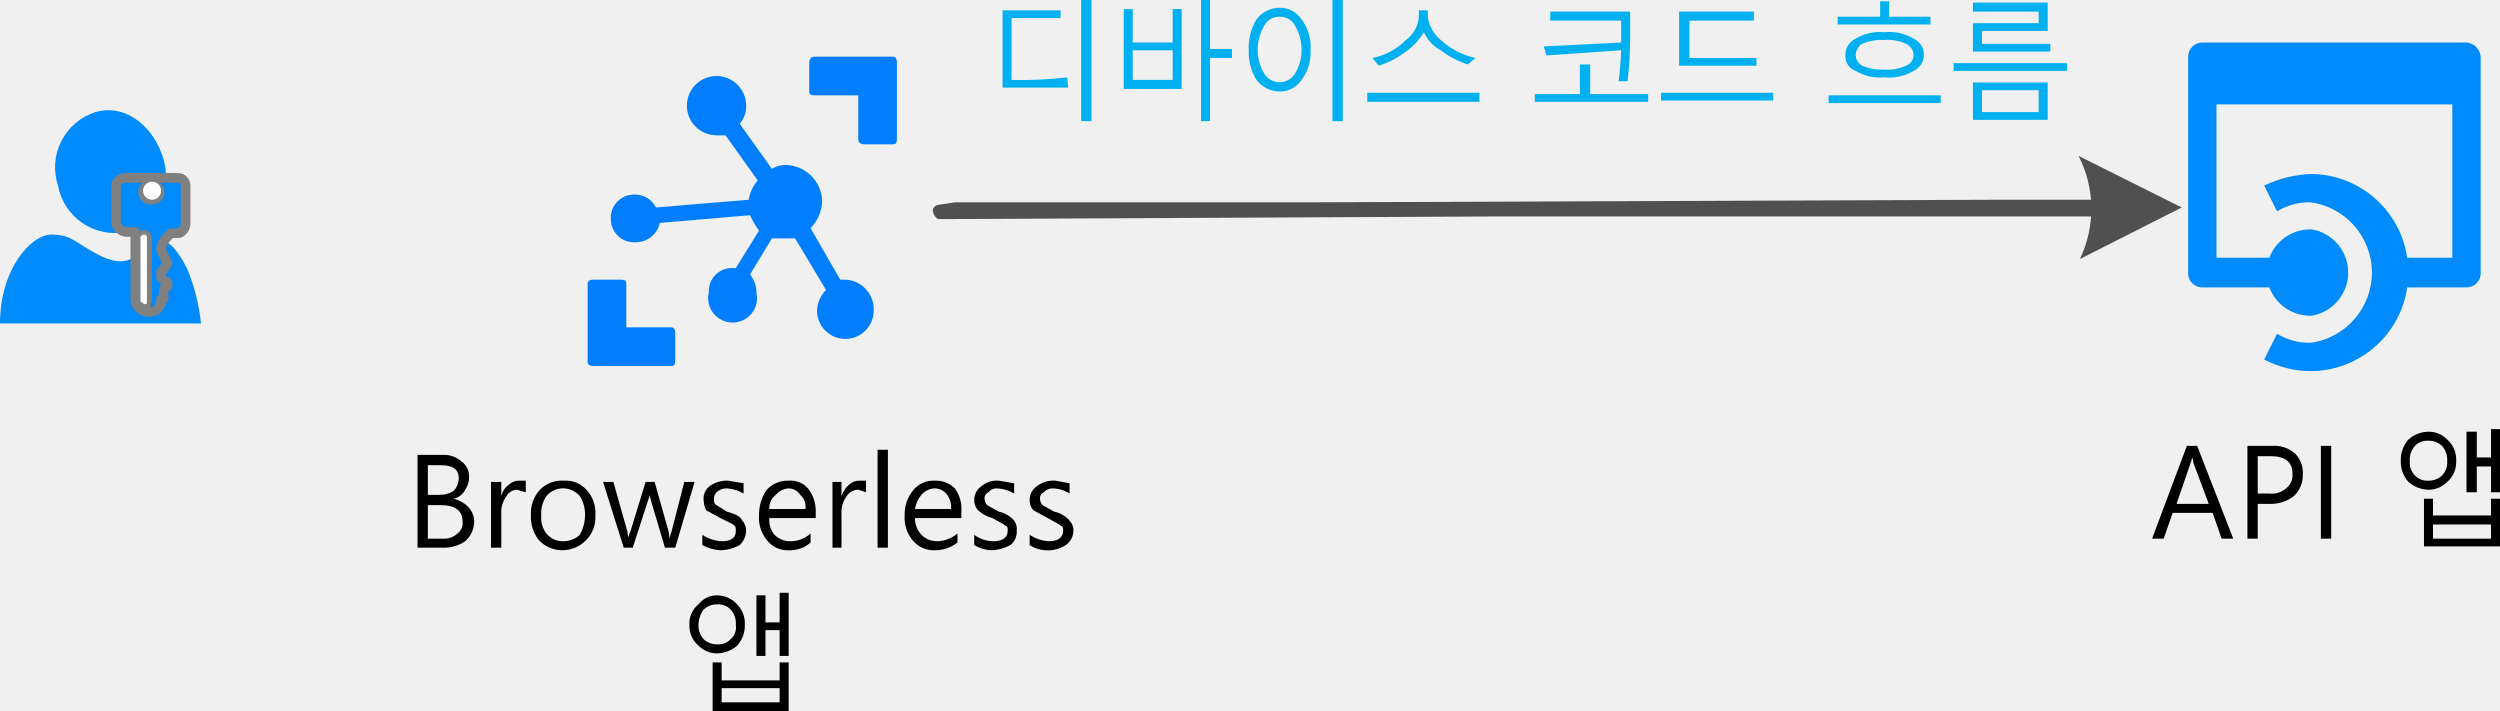
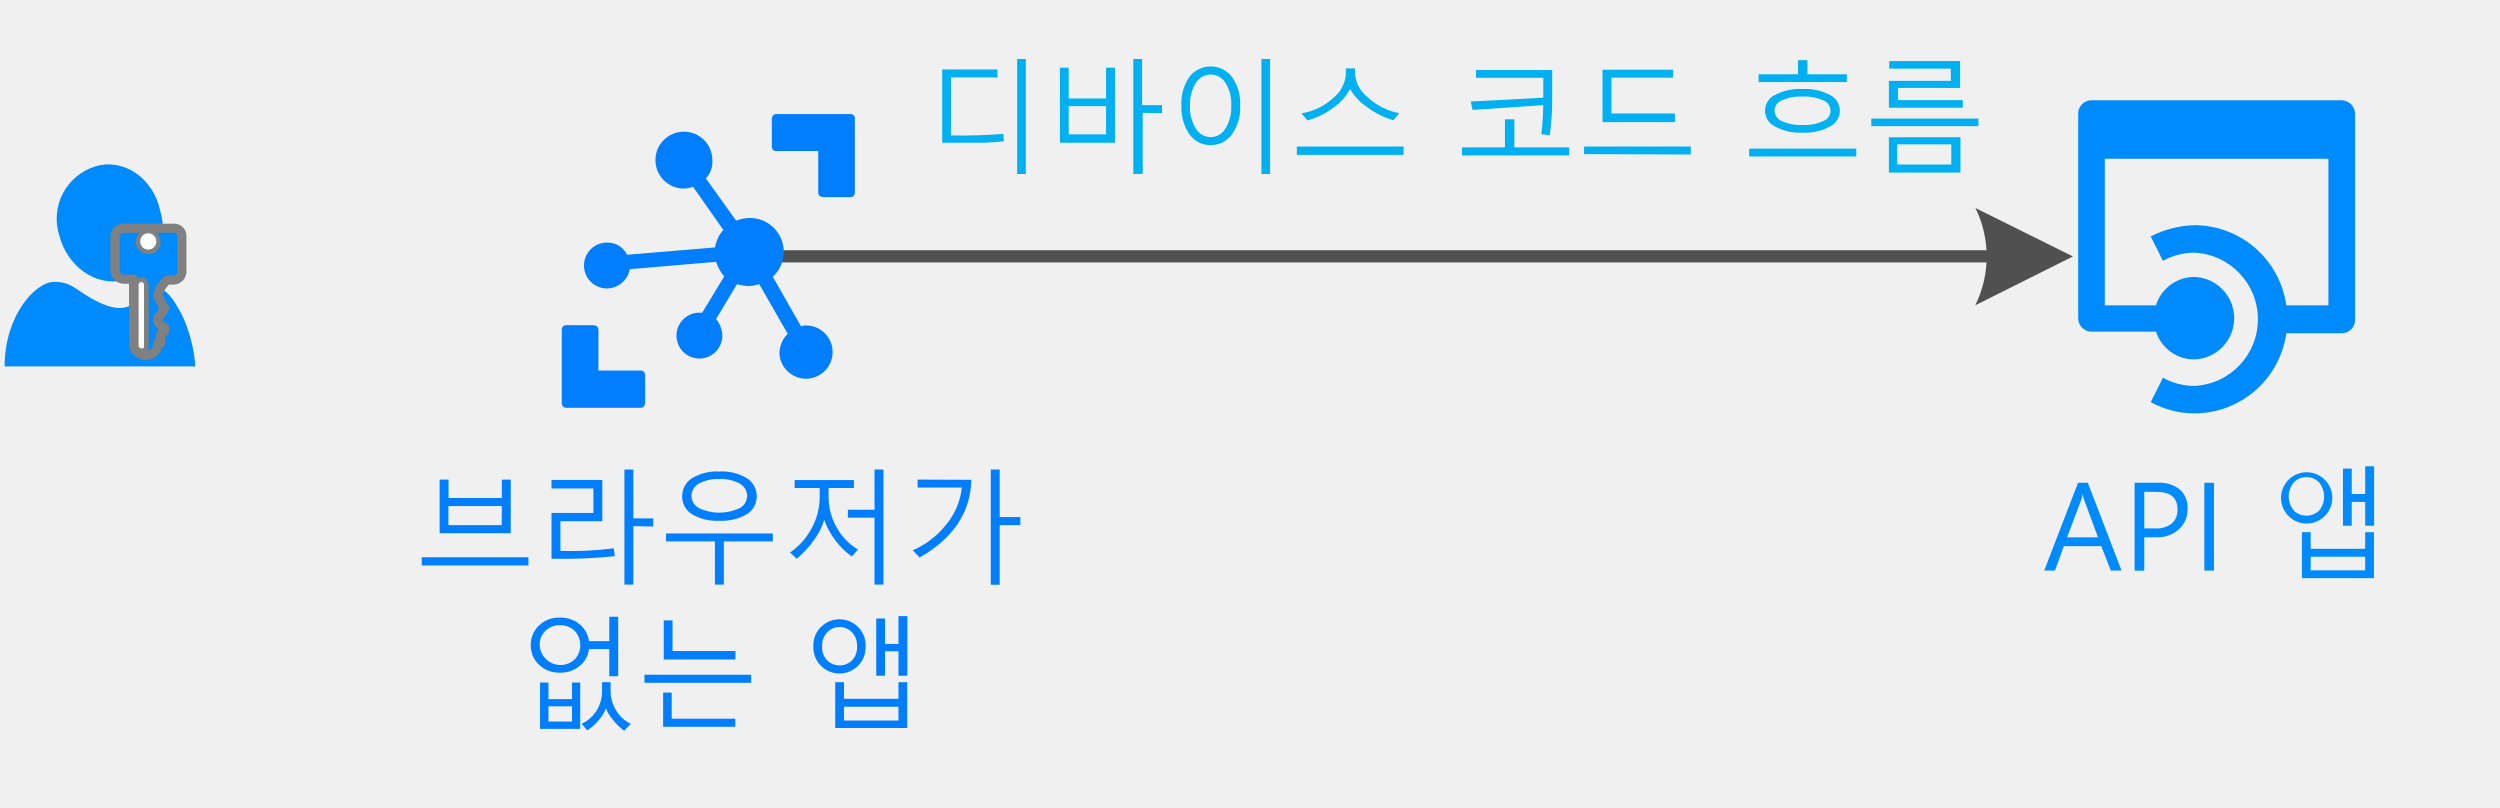
- <svg xmlns="http://www.w3.org/2000/svg" viewBox="0 0 194 55.1">
-   <path d="M69.7,9.3H63.6c-.3,0-.4.2-.4.5V12c0,.2.1.3.4.3H67v3.4c0,.3.2.4.5.4h2.2c.2,0,.3-.1.3-.4v-6C70,9.5,69.9,9.3,69.7,9.3Zm-17.2,21H49V26.9c0-.2-.1-.3-.4-.3H46.4c-.2,0-.4.1-.4.3V33c0,.2.2.3.4.3h6.1c.2,0,.3-.1.3-.4V30.7C52.8,30.5,52.7,30.3,52.5,30.3ZM66,26.6h-.4l-2.3-4a3.1,3.1,0,0,0,.9-2.1,2.9,2.9,0,0,0-2.8-2.8,2,2,0,0,0-1.1.3l-2.5-3.5a2,2,0,0,0,.5-1.5A2.3,2.3,0,1,0,56,15.4h.7l2.5,3.5a3,3,0,0,0-.7,1.5l-7.2.6a1.8,1.8,0,0,0-1.6-1,1.8,1.8,0,0,0-1.9,1.9,1.8,1.8,0,0,0,1.9,1.8,1.9,1.9,0,0,0,1.9-1.5l7-.6a7.5,7.5,0,0,0,.7,1.2l-1.8,2.9h-.2a1.8,1.8,0,0,0-1.9,1.9,1.9,1.9,0,1,0,3.7,0,2.2,2.2,0,0,0-.5-1.4l1.7-2.8h1.8l2.4,4a2.4,2.4,0,0,0-.7,1.6,2.2,2.2,0,1,0,4.4,0A2.3,2.3,0,0,0,66,26.6Z" transform="translate(-0.4 -4.9)" fill="#007efd" />
-   <path d="M7.8,13.6a4.5,4.5,0,0,0-2.9,5.7,4.5,4.5,0,0,0,5.3,3.6c2.3-.5,3.6-3.1,2.9-5.6S10.2,12.9,7.8,13.6Z" transform="translate(-0.4 -4.9)" fill="#008bfd" />
-   <path d="M12.8,23.6c-.5,0-.9.8-1.6,1.1s-1.3.9-3.1,0S6,23.1,4.4,23.1.4,25.8.4,30H16a15.1,15.1,0,0,0-1.1-4.3C13.8,23.6,13.2,23.6,12.8,23.6Z" transform="translate(-0.4 -4.9)" fill="#008bfd" />
-   <path d="M14.2,18.7H10.1c-.3,0-.7.3-.7.6v2.9a.9.9,0,0,0,.8.7h.7V28a1,1,0,0,0,1,1.1.9.9,0,0,0,1-1h.2v-.6a.4.4,0,0,1,.3-.4v-.3c-.3-.1-.5-.3-.5-.4V26l.2-.2.3-.5a3.3,3.3,0,0,1-.3-.6c-.1-.1-.1-.3-.2-.4v-.2a2.1,2.1,0,0,1,.8-1.1h.5c.3,0,.6-.4.6-.7v-3A.6.6,0,0,0,14.2,18.7Zm-2.4,9.5c0,.2,0,.3-.2.3s-.2-.2-.2-.3V23.4c0-.2.1-.3.2-.3s.2.2.2.3Zm.3-7.8a.6.6,0,0,1-.6-.6c0-.3.3-.7.6-.7a.8.8,0,0,1,.7.7C12.8,20.1,12.6,20.4,12.1,20.4Z" transform="translate(-0.4 -4.9)" fill="#008bfd" stroke="gray" stroke-linecap="round" stroke-linejoin="round" stroke-width="0.75" />
-   <path d="M11.6,28.5l-.3-.2v-5c0-.1.2-.2.3-.2a.2.2,0,0,1,.2.2v5.1C11.8,28.5,11.7,28.5,11.6,28.5Z" transform="translate(-0.4 -4.9)" fill="#fff" />
-   <ellipse cx="11.8" cy="14.8" rx="0.7" ry="0.7" fill="#fff" />
-   <path d="M191.8,8.2H171.3a1.1,1.1,0,0,0-1.1,1.1V26a1.1,1.1,0,0,0,1.1,1.2h5.2a3.4,3.4,0,0,0,3.3,2.2,3.4,3.4,0,0,0,0-6.7,3.4,3.4,0,0,0-3.3,2.2h-4.1V13h18.3V24.9h-3.5a7.6,7.6,0,0,0-7.4-6.5,9.2,9.2,0,0,0-3.7.9l1,2a4.8,4.8,0,0,1,2.6-.7,5.5,5.5,0,0,1,0,10.9,4.8,4.8,0,0,1-2.6-.7l-1,2a7.8,7.8,0,0,0,3.7.9,7.6,7.6,0,0,0,7.4-6.5h4.6a1.1,1.1,0,0,0,1.1-1.2V9.3A1.2,1.2,0,0,0,191.8,8.2Z" transform="translate(-0.4 -4.9)" fill="#008bfd" />
-   <path d="M161.7,17l8,4-7.9,4a9,9,0,0,0-.1-8" transform="translate(-0.4 -4.9)" fill="#505050" />
-   <path d="M162.7,21" transform="translate(-0.4 -4.9)" fill="#505050" />
-   <path d="M83.3,11.7H78.2v-6h4.5v.6H78.9v4.8a29.3,29.3,0,0,0,4.3-.2Zm1,2.6V4.9h.8v9.4Z" transform="translate(-0.4 -4.9)" fill="#00b0f0" />
-   <path d="M87.6,11.8V5.6h.7V8.2h3.1V5.6h.7v6.2Zm3.8-3H88.3v2.3h3.1Zm2.9.6v4.9h-.7V4.9h.7V8.7H96v.7Z" transform="translate(-0.4 -4.9)" fill="#00b0f0" />
-   <path d="M99.7,12a2.3,2.3,0,0,1-1.8-.9,4.1,4.1,0,0,1-.6-2.3,4.3,4.3,0,0,1,.6-2.4,2.3,2.3,0,0,1,1.8-.9,2,2,0,0,1,1.7.9,3.6,3.6,0,0,1,.7,2.4,3.5,3.5,0,0,1-.7,2.3A2,2,0,0,1,99.7,12Zm0-5.8a1.3,1.3,0,0,0-1.2.7A3.6,3.6,0,0,0,98,8.8a3.5,3.5,0,0,0,.5,1.8,1.4,1.4,0,0,0,2.4,0,3.5,3.5,0,0,0,.5-1.8,3.6,3.6,0,0,0-.5-1.9A1.3,1.3,0,0,0,99.7,6.2Zm4.1,8.1V4.9h.8v9.4Z" transform="translate(-0.4 -4.9)" fill="#00b0f0" />
-   <path d="M115.2,12.8h-8.7v-.7h8.7Zm-4.3-5.4a4.8,4.8,0,0,1-1.4,1.5,7.1,7.1,0,0,1-2.1,1.1l-.5-.6A5,5,0,0,0,109.5,8a2.4,2.4,0,0,0,1-1.8V5.7h.7v.5a2.8,2.8,0,0,0,1,1.8,5.8,5.8,0,0,0,2.7,1.4l-.6.5a7.1,7.1,0,0,1-2.1-1.1A2.9,2.9,0,0,1,110.9,7.4Z" transform="translate(-0.4 -4.9)" fill="#00b0f0" />
-   <path d="M119.5,12.8v-.6H123V9.9h.8v2.3h4.5v.6Zm7.2-1.6H126a23.2,23.2,0,0,0,.2-2.4l-5.8.4-.2-.7,6-.3V6.5h-5.5V5.8h6.2V8A30.5,30.5,0,0,1,126.7,11.2Z" transform="translate(-0.4 -4.9)" fill="#00b0f0" />
-   <path d="M129.3,12.7v-.6H138v.6Zm7.2-6.2h-5V9.4h5.2V10h-6V5.8h5.8Z" transform="translate(-0.4 -4.9)" fill="#00b0f0" />
-   <path d="M142.3,12.9v-.6H151v.6Zm.7-6.1V6.2h3.3V5h.7V6.2h3.2v.6Zm3.6,4.1a3.6,3.6,0,0,1-2.2-.5,1.2,1.2,0,0,1-.8-1.2,1.4,1.4,0,0,1,.8-1.3,3.6,3.6,0,0,1,2.2-.5,3.7,3.7,0,0,1,2.3.5,1.4,1.4,0,0,1,.8,1.3,1.4,1.4,0,0,1-.8,1.2A3.7,3.7,0,0,1,146.6,10.9Zm0-2.9a4,4,0,0,0-1.7.3,1.1,1.1,0,0,0-.5.9,1,1,0,0,0,.5.8,4,4,0,0,0,1.7.3,3.4,3.4,0,0,0,1.7-.3.9.9,0,0,0,.6-.8,1,1,0,0,0-.6-.9A3.4,3.4,0,0,0,146.6,8Z" transform="translate(-0.4 -4.9)" fill="#00b0f0" />
-   <path d="M152,10.4V9.8h8.8v.6Zm1.5,3.8V11.3h5.8v2.9Zm0-5.3V6.7h5.1V5.8h-5.1V5.1h5.8V7.3h-5.1v1h5.3v.6Zm5.1,3h-4.4v1.7h4.4Z" transform="translate(-0.4 -4.9)" fill="#00b0f0" />
-   <path d="M32.8,47.4V40.2h2a2,2,0,0,1,1.4.5,1.4,1.4,0,0,1,.6,1.2,1.7,1.7,0,0,1-.3,1,1.3,1.3,0,0,1-.9.7h0a2.4,2.4,0,0,1,1.1.6,1.7,1.7,0,0,1,.5,1.2,2.1,2.1,0,0,1-.7,1.5,2.9,2.9,0,0,1-1.7.5Zm.8-6.4v2.3h.9a2,2,0,0,0,1.1-.3,1.5,1.5,0,0,0,.4-1c0-.7-.5-1-1.4-1Zm0,3.1v2.6h1.2a1.5,1.5,0,0,0,1.1-.4,1,1,0,0,0,.4-.9c0-.9-.6-1.3-1.7-1.3Z" transform="translate(-0.4 -4.9)" />
-   <path d="M41.2,43.1l-.7-.2a1,1,0,0,0-.8.5,2.1,2.1,0,0,0-.4,1.4v2.6h-.8V42.3h.8v1.1h0a1.5,1.5,0,0,1,.6-.9,1.1,1.1,0,0,1,.8-.3h.5Z" transform="translate(-0.4 -4.9)" />
-   <path d="M41.6,44.9a2.7,2.7,0,0,1,.7-2,2.4,2.4,0,0,1,1.9-.7,2.1,2.1,0,0,1,1.7.7,2.6,2.6,0,0,1,.7,2,2.5,2.5,0,0,1-.7,1.9,2.6,2.6,0,0,1-1.9.8,2.5,2.5,0,0,1-1.8-.8A2.9,2.9,0,0,1,41.6,44.9Zm.8,0a2,2,0,0,0,.4,1.4,1.6,1.6,0,0,0,1.3.6,1.9,1.9,0,0,0,1.3-.5,3.3,3.3,0,0,0,.4-1.5,2.7,2.7,0,0,0-.4-1.5,1.7,1.7,0,0,0-2.6,0A2.4,2.4,0,0,0,42.4,44.9Z" transform="translate(-0.4 -4.9)" />
-   <path d="M54.3,42.3l-1.5,5.1H52l-1.1-3.7c0-.1-.1-.3-.1-.4h0a1,1,0,0,1-.1.4l-1.2,3.7h-.7l-1.6-5.1H48l1.1,3.9a.6.6,0,0,0,.1.4h0a.6.6,0,0,1,.1-.4l1.2-3.9h.7l1.1,3.9a1.3,1.3,0,0,0,.1.5h0a.9.9,0,0,1,.1-.5l1-3.9Z" transform="translate(-0.4 -4.9)" />
-   <path d="M54.9,46.4a3,3,0,0,0,1.5.5c.8,0,1.1-.3,1.1-.8s-.1-.3-.2-.5l-1-.5-1.1-.6a1.9,1.9,0,0,1-.2-.8,1.2,1.2,0,0,1,.5-1.1,2.3,2.3,0,0,1,1.4-.4l1.2.2v.8a2.8,2.8,0,0,0-1.3-.4,1.1,1.1,0,0,0-.8.3.8.8,0,0,0-.2.5c0,.2,0,.4.2.5l.8.5c.7.2,1.1.4,1.2.7a1.1,1.1,0,0,1,.3.8,1.6,1.6,0,0,1-.5,1.1,3.3,3.3,0,0,1-1.5.4,3.3,3.3,0,0,1-1.4-.4Z" transform="translate(-0.4 -4.9)" />
-   <path d="M63.7,45.1H60.1a1.8,1.8,0,0,0,.4,1.3,1.7,1.7,0,0,0,1.2.5,2.3,2.3,0,0,0,1.6-.6V47a2.4,2.4,0,0,1-1.7.6,2,2,0,0,1-1.7-.8,2.7,2.7,0,0,1-.6-1.9,3.4,3.4,0,0,1,.6-2,2.2,2.2,0,0,1,1.7-.7,1.8,1.8,0,0,1,1.5.6,2.8,2.8,0,0,1,.6,1.8Zm-.8-.7a1.2,1.2,0,0,0-.4-1.1,1.1,1.1,0,0,0-.9-.5,1.4,1.4,0,0,0-1,.5,1.3,1.3,0,0,0-.5,1.1Z" transform="translate(-0.4 -4.9)" />
-   <path d="M67.6,43.1l-.6-.2a1.1,1.1,0,0,0-.9.5,2.1,2.1,0,0,0-.4,1.4v2.6H65V42.3h.7v1.1h0a2,2,0,0,1,.6-.9,1.1,1.1,0,0,1,.8-.3h.5Z" transform="translate(-0.4 -4.9)" />
-   <path d="M68.5,47.4V39.8h.8v7.6Z" transform="translate(-0.4 -4.9)" />
-   <path d="M75,45.1H71.4a1.9,1.9,0,0,0,.5,1.3,1.7,1.7,0,0,0,1.2.5,2.5,2.5,0,0,0,1.6-.6V47a2.8,2.8,0,0,1-1.8.6,2.1,2.1,0,0,1-1.7-.8,2.7,2.7,0,0,1-.6-1.9,2.9,2.9,0,0,1,.7-2,2,2,0,0,1,1.6-.7,2.1,2.1,0,0,1,1.6.6,2.7,2.7,0,0,1,.5,1.8Zm-.8-.7a1.6,1.6,0,0,0-.3-1.1,1.2,1.2,0,0,0-1-.5,1.4,1.4,0,0,0-1,.5,2.3,2.3,0,0,0-.5,1.1Z" transform="translate(-0.4 -4.9)" />
-   <path d="M76,46.4a2.5,2.5,0,0,0,1.5.5c.7,0,1.1-.3,1.1-.8s-.1-.3-.3-.5l-.9-.5a2.7,2.7,0,0,1-1.1-.6,1.1,1.1,0,0,1-.3-.8,1.3,1.3,0,0,1,.6-1.1,1.8,1.8,0,0,1,1.3-.4l1.2.2v.8a2.8,2.8,0,0,0-1.3-.4.8.8,0,0,0-.7.3.5.5,0,0,0-.3.5.8.8,0,0,0,.2.5l.9.5a2.2,2.2,0,0,1,1.2.7,1.1,1.1,0,0,1,.2.8,1.3,1.3,0,0,1-.5,1.1,3.3,3.3,0,0,1-1.5.4,2.8,2.8,0,0,1-1.3-.4Z" transform="translate(-0.4 -4.9)" />
-   <path d="M80.3,46.4a3,3,0,0,0,1.5.5c.7,0,1.1-.3,1.1-.8s-.1-.3-.3-.5l-.9-.5-1.1-.6a1.1,1.1,0,0,1-.3-.8,1.3,1.3,0,0,1,.6-1.1,2.1,2.1,0,0,1,1.4-.4l1.1.2v.8a2.5,2.5,0,0,0-1.3-.4.9.9,0,0,0-.7.3.5.5,0,0,0-.3.5.8.8,0,0,0,.2.5l.9.5a2.2,2.2,0,0,1,1.2.7,1.1,1.1,0,0,1,.3.8,1.4,1.4,0,0,1-.6,1.1,2.6,2.6,0,0,1-2.8,0Z" transform="translate(-0.4 -4.9)" />
-   <path d="M56.1,55.6a2,2,0,0,1-1.5-.6,2,2,0,0,1-.7-1.6,1.9,1.9,0,0,1,.7-1.6,1.8,1.8,0,0,1,1.5-.7,2.1,2.1,0,0,1,1.5.7,2.1,2.1,0,0,1,.6,1.6,2.3,2.3,0,0,1-.6,1.6A2.4,2.4,0,0,1,56.1,55.6Zm0-3.8a1.5,1.5,0,0,0-1.1.4,2.1,2.1,0,0,0-.4,1.2,1.6,1.6,0,0,0,.4,1.1,1.5,1.5,0,0,0,1.1.4,1.3,1.3,0,0,0,1-.4,1.2,1.2,0,0,0,.4-1.1,1.6,1.6,0,0,0-.4-1.2A1.3,1.3,0,0,0,56.1,51.8Zm-.4,8.3V56.3h.7v1.4h4.5V56.3h.7v3.8Zm5.2-1.8H56.4v1.1h4.5Zm0-2.5v-2H59.8v2h-.7V51.1h.7v2.1h1.1V50.9h.7v4.9Z" transform="translate(-0.4 -4.9)" />
-   <path d="M173.7,46.7h-.9l-.7-2H169l-.7,2h-.9l2.7-7.2h.8ZM171.8,44l-1.2-3.2a.8.8,0,0,0-.1-.4h0a1,1,0,0,1-.1.4L169.3,44Z" transform="translate(-0.4 -4.9)" />
-   <path d="M175.6,44v2.7h-.8V39.5h1.9a2.4,2.4,0,0,1,1.8.6,2.1,2.1,0,0,1,.6,1.6,2.2,2.2,0,0,1-.7,1.7,2.9,2.9,0,0,1-1.9.6Zm0-3.7v2.9h.9a1.7,1.7,0,0,0,1.3-.4,1.3,1.3,0,0,0,.5-1.1c0-1-.6-1.4-1.7-1.4Z" transform="translate(-0.4 -4.9)" />
-   <path d="M181.3,46.7h-.8V39.5h.8Z" transform="translate(-0.4 -4.9)" />
-   <path d="M188.8,42.9a2.4,2.4,0,0,1-1.5-.6,2.3,2.3,0,0,1-.6-1.6,2.4,2.4,0,0,1,.6-1.7,2.4,2.4,0,0,1,1.5-.6,2,2,0,0,1,1.5.6,2.1,2.1,0,0,1,.7,1.7,2,2,0,0,1-.7,1.6A2,2,0,0,1,188.8,42.9Zm0-3.8a1.3,1.3,0,0,0-1,.4,1.6,1.6,0,0,0-.4,1.2,1.4,1.4,0,0,0,.4,1.1,1.3,1.3,0,0,0,1,.4,1.5,1.5,0,0,0,1.1-.4,1.4,1.4,0,0,0,.4-1.1,1.6,1.6,0,0,0-.4-1.2A1.5,1.5,0,0,0,188.8,39.1Zm-.3,8.2V43.6h.7v1.3h4.5V43.6h.7v3.7Zm5.2-1.7h-4.5v1.1h4.5Zm0-2.5v-2h-1.1v2h-.8V38.4h.8v2h1.1V38.2h.7v4.9Z" transform="translate(-0.4 -4.9)" />
-   <path d="M163.6,20.4h-8.4l-52.8.2H74.5l-1.3.2c-.2,0-.5.3-.4.5a.8.8,0,0,0,.4.6h.7l41.9-.2h47.8Z" transform="translate(-0.4 -4.9)" fill="#505050" />
+ <svg xmlns="http://www.w3.org/2000/svg" viewBox="0 0 204.71 66.15">
+   <line x1="62.13" y1="20.99" x2="163.68" y2="20.99" fill="none" stroke="#505050" stroke-miterlimit="10" />
+   <path d="M69.66,9.34H63.58c-.23,0-.38.15-.38.46V12a.35.35,0,0,0,.38.37H67v3.39c0,.23.15.38.45.38h2.18a.35.35,0,0,0,.37-.38v-6A.35.35,0,0,0,69.66,9.34Zm-17.19,21H49V27c0-.22-.15-.37-.45-.37H46.4A.35.35,0,0,0,46,27v6a.36.36,0,0,0,.38.39h6.07c.23,0,.38-.15.38-.46V30.72A.36.36,0,0,0,52.47,30.34Zm13.58-3.69a.9.9,0,0,0-.45.08l-2.32-4.07a2.77,2.77,0,0,0-1.88-4.81,3,3,0,0,0-1.12.22L57.8,14.61a2,2,0,0,0,.53-1.5A2.33,2.33,0,1,0,56,15.44a2.38,2.38,0,0,0,.75-.15l2.48,3.54a2.82,2.82,0,0,0-.68,1.43l-7.2.6a1.78,1.78,0,0,0-1.65-1,1.88,1.88,0,0,0,0,3.76,1.92,1.92,0,0,0,1.87-1.58l7.06-.6a3.74,3.74,0,0,0,.67,1.2L57.5,25.6h-.22a1.88,1.88,0,1,0,1.87,1.88,2.13,2.13,0,0,0-.52-1.35l1.72-2.86a4,4,0,0,0,1,.15,3.38,3.38,0,0,0,.82-.15l2.33,4.06a2.34,2.34,0,0,0-.68,1.58,2.18,2.18,0,1,0,2.25-2.26Z" fill="#007efd" />
+   <g style="isolation:isolate">
+     <path d="M34.53,46.3v-.67h8.74v.67ZM36,43.66V39.27h.73v1.51h4.36V39.27h.73v4.39Zm5.09-2.22H36.72V43h4.36Z" fill="#007efd" />
+     <path d="M45.16,45.75V42h3.43V40H45.16V39.3h4.16v3.38H45.89v2.43a27.41,27.41,0,0,0,4.36-.21l.1.64A40.58,40.58,0,0,1,45.16,45.75Zm6.7-2.67v4.79h-.73V38.45h.73v4h1.63v.66Z" fill="#007efd" />
+     <path d="M59.27,44.33v3.54h-.73V44.33h-4v-.65h8.74v.65Zm-.37-1.69a4,4,0,0,1-2.25-.54,1.68,1.68,0,0,1-.79-1.47,1.74,1.74,0,0,1,.8-1.47,3.88,3.88,0,0,1,2.24-.55,3.93,3.93,0,0,1,2.26.55,1.69,1.69,0,0,1,.8,1.47,1.67,1.67,0,0,1-.8,1.47A4,4,0,0,1,58.9,42.64Zm0-3.41a3.2,3.2,0,0,0-1.68.37,1.17,1.17,0,0,0-.6,1,1.15,1.15,0,0,0,.6,1,3.9,3.9,0,0,0,3.36,0,1.15,1.15,0,0,0,.6-1,1.17,1.17,0,0,0-.6-1A3.17,3.17,0,0,0,58.9,39.23Z" fill="#007efd" />
+     <path d="M69.75,45.57a6.35,6.35,0,0,1-2.26-3,5.16,5.16,0,0,1-.83,1.64,7.53,7.53,0,0,1-1.42,1.54l-.55-.51a5.54,5.54,0,0,0,1.78-2,5.28,5.28,0,0,0,.65-2.48v-.8H65.07v-.65h4.85v.65H67.85v.77a5,5,0,0,0,.67,2.48A4.88,4.88,0,0,0,70.25,45Zm1.86,2.3V42.39H69.43v-.65h2.18V38.45h.73v9.42Z" fill="#007efd" />
+     <path d="M79.54,39.29c-.07,2.68-1.48,4.79-4.24,6.36l-.56-.59a7,7,0,0,0,2.65-2,5.69,5.69,0,0,0,1.37-3.14H75.14v-.65ZM81.86,43v4.88h-.73V38.45h.73v3.89h1.69V43Z" fill="#007efd" />
+     <path d="M48.23,52.5h1.66v-2h.73v4.87h-.73V53.15H48.23a2.1,2.1,0,0,1-.79,1.4,2.42,2.42,0,0,1-1.59.53,2.34,2.34,0,0,1-1.71-.65,2.14,2.14,0,0,1-.68-1.61,2.17,2.17,0,0,1,.67-1.6,2.35,2.35,0,0,1,1.72-.65,2.42,2.42,0,0,1,1.59.53A2.14,2.14,0,0,1,48.23,52.5Zm-2.38-1.3a1.58,1.58,0,0,0-1.19.46,1.55,1.55,0,0,0-.47,1.16A1.71,1.71,0,0,0,47.06,54a1.72,1.72,0,0,0,0-2.34A1.63,1.63,0,0,0,45.85,51.2Zm-1.63,8.48V55.89h.69v1.36h1.93V55.89h.67v3.79Zm2.62-1.84H44.91v1.24h1.93Zm4.27,2a4.57,4.57,0,0,1-.92-.9,3.12,3.12,0,0,1-.57-.94A3.33,3.33,0,0,1,49,59a3.9,3.9,0,0,1-.92.81l-.45-.54a2.89,2.89,0,0,0,1.22-1.08,3,3,0,0,0,.45-1.61v-.72H50v.72a2.94,2.94,0,0,0,.45,1.59,2.82,2.82,0,0,0,1.2,1.1Z" fill="#007efd" />
+     <path d="M52.77,55.91v-.66h8.74v.66Zm1.53,3.6v-2.8H55v2.14h5.21v.66ZM54.35,54V50.8h.72v2.51h5.15V54Z" fill="#007efd" />
+     <path d="M68.74,55.15a2.14,2.14,0,0,1-2.14-2.21,2.1,2.1,0,0,1,.64-1.62,2.15,2.15,0,0,1,3,0,2.1,2.1,0,0,1,.64,1.62,2.14,2.14,0,0,1-2.14,2.21Zm0-3.81a1.4,1.4,0,0,0-1,.43,1.58,1.58,0,0,0-.42,1.17,1.5,1.5,0,0,0,.43,1.15,1.45,1.45,0,0,0,2,0,1.5,1.5,0,0,0,.43-1.15,1.58,1.58,0,0,0-.42-1.17A1.4,1.4,0,0,0,68.74,51.34Zm-.35,8.27V55.86h.72v1.36h4.46V55.86h.72v3.75Zm5.18-1.74H69.11V59h4.46Zm0-2.54v-2h-1.1v2h-.72V50.65h.72v2.08h1.1V50.45h.73v4.88Z" fill="#007efd" />
+   </g>
+   <path d="M7.85,13.61a4.49,4.49,0,0,0-3,5.66c.66,2.56,3,4.22,5.27,3.67a4.5,4.5,0,0,0,3-5.67C12.57,14.61,10.16,12.94,7.85,13.61Z" fill="#008bfd" />
+   <path d="M12.79,23.63c-.44,0-.88.78-1.54,1.11s-1.32.89-3.18,0S6,23.08,4.44,23.08.38,25.85.38,30H16a12.14,12.14,0,0,0-1.1-4.22C13.77,23.63,13.23,23.63,12.79,23.63Z" fill="#008bfd" />
+   <path d="M14.19,18.69H10.07a.71.71,0,0,0-.65.66V22.2a.73.73,0,0,0,.76.66h.76V28a1,1,0,0,0,1,1.1,1,1,0,0,0,1-1h.21v-.65c0-.22.33-.33.33-.33V26.8c-.33-.11-.54-.33-.54-.44V26l.21-.22a3.55,3.55,0,0,0,.33-.54,2.4,2.4,0,0,1-.33-.55c-.1-.11-.1-.33-.21-.44v-.22a2.51,2.51,0,0,1,.76-1.1h.54a.7.7,0,0,0,.65-.65v-3A.63.63,0,0,0,14.19,18.69ZM11.8,28.22c0,.22,0,.33-.21.33s-.22-.22-.22-.33V23.4c0-.22.11-.33.22-.33s.21.22.21.33Zm.33-7.78a.69.69,0,0,1-.65-.65.7.7,0,0,1,.65-.66.71.71,0,0,1,.65.66A.62.62,0,0,1,12.13,20.44Z" fill="#008bfd" stroke="gray" stroke-linecap="round" stroke-linejoin="round" stroke-width="0.75" />
+   <path d="M11.57,28.53a.24.24,0,0,1-.22-.22v-5a.22.22,0,1,1,.44,0v5.11C11.79,28.53,11.68,28.53,11.57,28.53Z" fill="#fff" />
+   <ellipse cx="12.14" cy="19.77" rx="0.66" ry="0.67" fill="#fff" />
+   <path d="M191.76,8.21h-20.5a1.09,1.09,0,0,0-1.09,1.1V26.05a1.1,1.1,0,0,0,1.09,1.11h5.28a3.29,3.29,0,0,0,3.21,2.27,3.38,3.38,0,0,0,0-6.75A3.29,3.29,0,0,0,176.54,25h-4.19V13h18.31V25h-3.45a7.61,7.61,0,0,0-7.46-6.56,8.25,8.25,0,0,0-3.64.92l1,2a5.27,5.27,0,0,1,2.55-.67,5.46,5.46,0,0,1,0,10.91,5.27,5.27,0,0,1-2.55-.67l-1,2a7.51,7.51,0,0,0,3.64.92,7.61,7.61,0,0,0,7.46-6.56h4.55a1.1,1.1,0,0,0,1.09-1.11V9.31A1.14,1.14,0,0,0,191.76,8.21Z" fill="#008bfd" />
+   <g style="isolation:isolate">
+     <path d="M173.72,46.72h-.88l-.78-2H169l-.73,2h-.88l2.77-7.19h.8ZM171.79,44l-1.14-3.1a2,2,0,0,1-.11-.48h0a1.9,1.9,0,0,1-.11.48L169.26,44Z" fill="#008bfd" />
+     <path d="M175.58,44v2.73h-.79V39.53h1.94a2.61,2.61,0,0,1,1.77.56,2,2,0,0,1,.63,1.58,2.14,2.14,0,0,1-.75,1.7,2.53,2.53,0,0,1-1.84.62Zm0-3.73v3h.9a2,2,0,0,0,1.35-.4,1.43,1.43,0,0,0,.47-1.14c0-1-.57-1.45-1.71-1.45Z" fill="#008bfd" />
+     <path d="M181.29,46.72h-.79V39.53h.79Z" fill="#008bfd" />
+     <path d="M188.84,42.87a2.1,2.1,0,1,1,1.51-.6A2.13,2.13,0,0,1,188.84,42.87Zm0-3.8a1.39,1.39,0,0,0-1,.42,1.79,1.79,0,0,0,0,2.33,1.49,1.49,0,0,0,2.05,0,1.83,1.83,0,0,0,0-2.33A1.41,1.41,0,0,0,188.84,39.07Zm-.35,8.27V43.58h.72v1.36h4.46V43.58h.72v3.76Zm5.18-1.75h-4.46V46.7h4.46Zm0-2.54V41.1h-1.1v1.95h-.72V38.37h.72v2.08h1.1V38.18h.73v4.87Z" fill="#008bfd" />
+   </g>
+   <path d="M161.69,17l8.05,4-8,4a9,9,0,0,0,0-8" fill="#505050" />
+   <rect x="73.89" y="0.37" width="90.38" height="20" fill="none" />
+   <g style="isolation:isolate">
+     <path d="M82.2,11.57q-.77.09-1.71.12c-.62,0-1.74,0-3.34,0v-6h4.53v.65H77.87v4.75a40.9,40.9,0,0,0,4.29-.13Zm1.09,2.68V4.83H84v9.42Z" fill="#00b0f0" />
+     <path d="M86.79,11.69V5.54h.72V8.06h3.06V5.54h.73v6.15Zm3.78-3H87.51V11h3.06Zm3,.55v5H92.8V4.83h.72V8.61h1.63v.65Z" fill="#00b0f0" />
+     <path d="M99.13,11.88A2.07,2.07,0,0,1,97.4,11a3.79,3.79,0,0,1-.66-2.35,3.75,3.75,0,0,1,.65-2.35,2.2,2.2,0,0,1,3.49,0,3.75,3.75,0,0,1,.67,2.35,3.75,3.75,0,0,1-.67,2.35A2.11,2.11,0,0,1,99.13,11.88Zm0-5.78a1.44,1.44,0,0,0-1.22.7,3.33,3.33,0,0,0-.47,1.86,3.25,3.25,0,0,0,.48,1.86,1.41,1.41,0,0,0,1.21.71,1.43,1.43,0,0,0,1.22-.71,3.33,3.33,0,0,0,.47-1.86,3.33,3.33,0,0,0-.46-1.86A1.43,1.43,0,0,0,99.13,6.1Zm4.16,8.15V4.83H104v9.42Z" fill="#00b0f0" />
+     <path d="M114.93,12.68h-8.74V12h8.74Zm-4.38-5.39A4.26,4.26,0,0,1,109.2,8.8a6.21,6.21,0,0,1-2.14,1.06l-.49-.58A5,5,0,0,0,109.2,8a2.75,2.75,0,0,0,1-1.86V5.6h.76v.49a2.69,2.69,0,0,0,1,1.85,5.26,5.26,0,0,0,2.63,1.33l-.51.58a7,7,0,0,1-2.15-1.09A4.49,4.49,0,0,1,110.55,7.29Z" fill="#00b0f0" />
+     <path d="M119.71,12.73v-.66h3.52V9.77H124v2.3h4.49v.66Zm7.19-1.66-.69-.08a23,23,0,0,0,.16-2.38L120.58,9l-.15-.69L126.37,8V6.37h-5.51V5.73h6.24V7.94A21.32,21.32,0,0,1,126.9,11.07Z" fill="#00b0f0" />
+     <path d="M129.71,12.62V12h8.74v.65ZM137,6.36h-5.05V9.29h5.2V10h-5.93V5.71H137Z" fill="#00b0f0" />
+     <path d="M143.23,12.81v-.64H152v.64ZM144,6.72V6.08h3.23V4.93H148V6.08h3.23v.64Zm3.6,4.14a4.19,4.19,0,0,1-2.27-.51,1.43,1.43,0,0,1,0-2.57,4.32,4.32,0,0,1,2.27-.49,4.27,4.27,0,0,1,2.25.49,1.43,1.43,0,0,1,0,2.57A4.14,4.14,0,0,1,147.6,10.86Zm0-2.95a3.68,3.68,0,0,0-1.7.31.9.9,0,0,0,0,1.69,3.56,3.56,0,0,0,1.71.32,3.47,3.47,0,0,0,1.69-.32.9.9,0,0,0,0-1.69A3.66,3.66,0,0,0,147.6,7.91Z" fill="#00b0f0" />
+     <path d="M153.23,10.33V9.71H162v.62Zm1.44,3.8V11.24h5.86v2.89Zm0-5.31V6.62h5.07v-1H154.7V5h5.8V7.2h-5.08v1h5.3v.62Zm5.11,3h-4.43v1.65h4.43Z" fill="#00b0f0" />
+   </g>
</svg>
